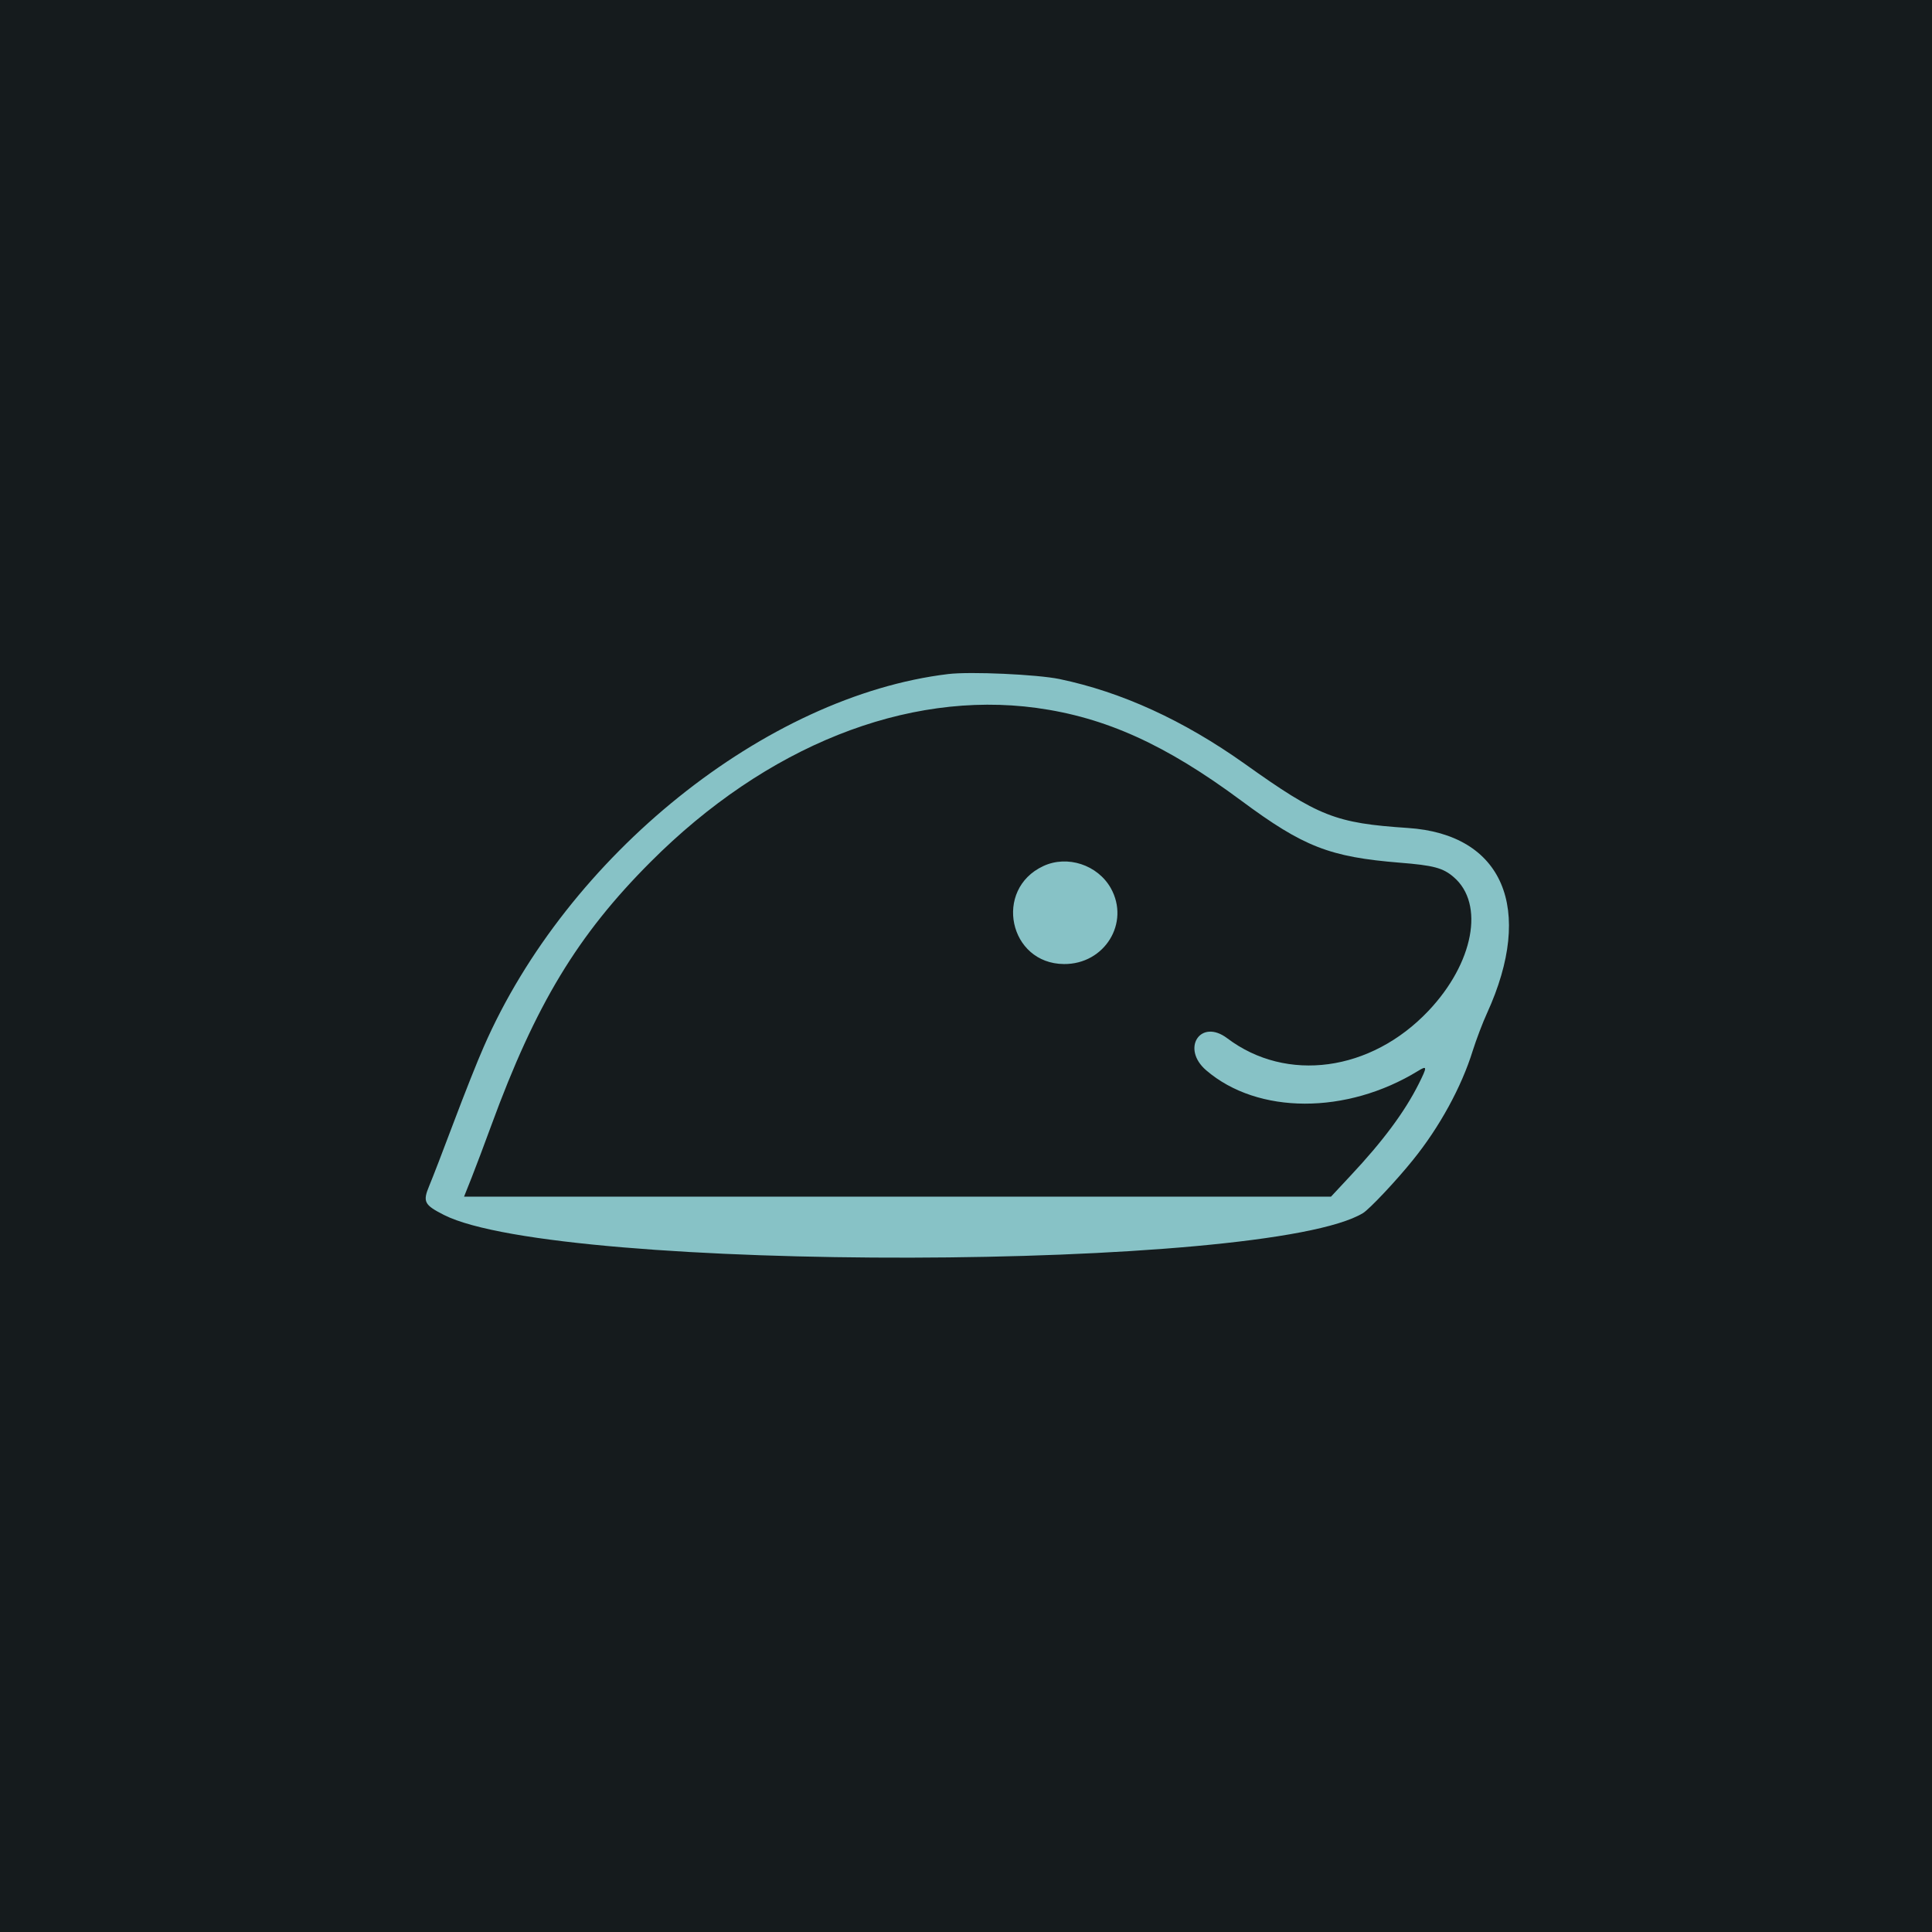
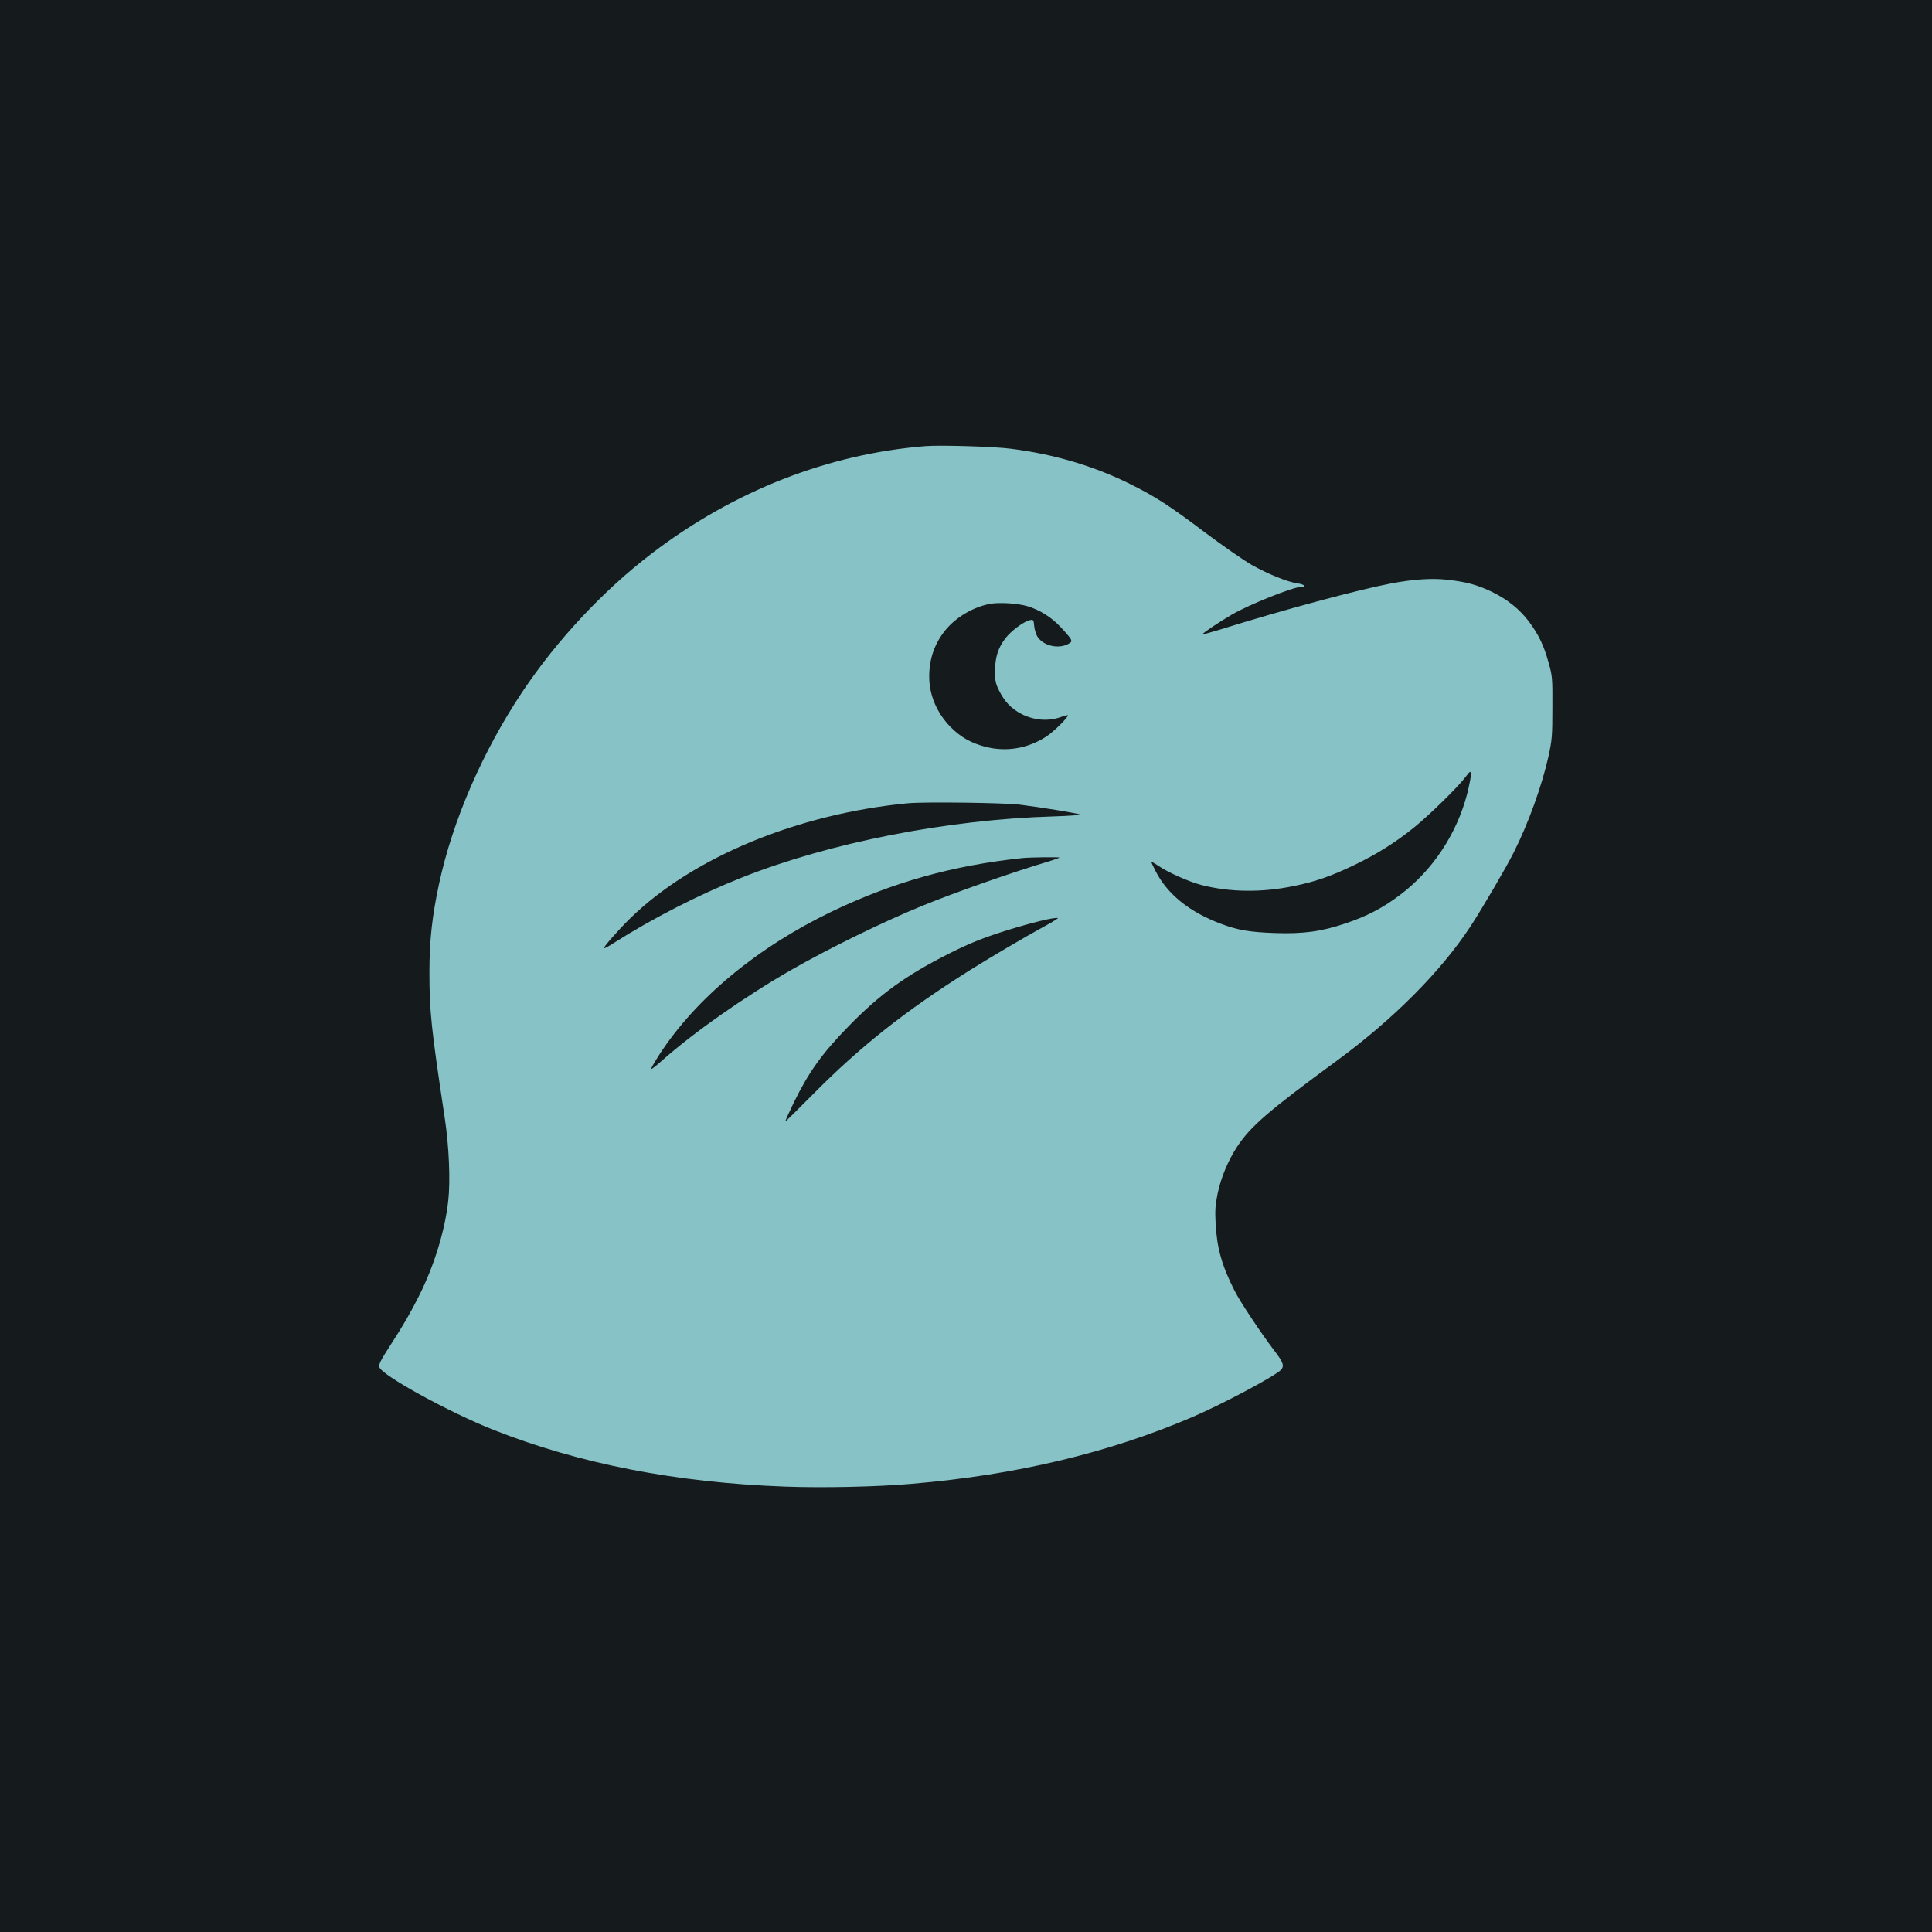
<svg xmlns="http://www.w3.org/2000/svg" width="64" height="64" viewBox="0 0 64 64" role="img" aria-label="SealForge">
  <rect width="64" height="64" fill="#151b1d" />
-   <g transform="translate(13 21.2314) scale(0.05900621) translate(-523 -18)">
-     <g stroke="#87c2c6" stroke-width="0" stroke-linejoin="round">
-       <g id="head-contour" fill="#87c2c6">
-         <path fill-rule="evenodd" d="M835.0 36.6C732.7 48.9 621.1 138.4 574.2 246.0C570.9 253.4 563.4 272.3 557.5 288.0C551.6 303.7 545.4 319.8 543.7 323.8C539.9 332.9 540.8 334.6 552.0 340.3C616.6 372.8 1014.1 372.0 1067.9 339.2C1071.5 337.0 1086.7 320.9 1096.0 309.3C1110.8 291.0 1123.2 268.4 1129.5 248.0C1131.5 241.7 1135.1 232.2 1137.5 227.0C1164.3 168.3 1146.5 126.5 1093.0 123.0C1052.4 120.3 1043.0 116.6 1001.5 87.0C967.0 62.5 932.4 46.7 897.5 39.4C884.8 36.8 847.5 35.1 835.0 36.6ZM884.5 55.6C923.2 60.9 957.0 76.1 999.7 107.8C1034.5 133.6 1049.2 139.3 1088.5 142.5C1107.4 144.0 1112.8 145.4 1118.8 150.6C1136.3 165.6 1130.0 198.9 1104.6 225.7C1072.3 259.8 1025.0 266.2 991.7 241.1C976.7 229.7 965.5 246.8 979.9 259.1C1008.8 283.9 1058.7 284.0 1098.8 259.4C1104.0 256.2 1104.0 257.0 1099.1 266.8C1091.2 282.5 1079.0 298.9 1060.9 318.2L1049.9 330.0H806.5H563.2L567.5 319.2C569.8 313.3 574.8 300.2 578.5 290.0C603.4 222.0 627.0 183.0 668.0 142.0C732.8 77.1 811.4 45.7 884.5 55.6ZM888.4 144.4C860.3 157.5 869.1 199.2 900.0 199.4C922.8 199.6 937.2 176.3 926.3 156.8C918.9 143.7 901.9 138.1 888.4 144.4Z" />
-       </g>
+   <g transform="translate(8 8) scale(0.046875)">
+     <g transform="translate(0,1024) scale(0.1,-0.1)" fill="#87c2c6" id="cove-contour">
+       <path d="M4835 8794 c-689 -55 -1354 -315 -1935 -758 -341 -260 -670 -611 -917 -981 -279 -419 -491 -907 -587 -1355 -49 -228 -68 -399 -68 -625 0 -275 13 -398 107 -1020 32 -209 42 -451 26 -595 -24 -213 -99 -457 -206 -670 -62 -123 -110 -207 -208 -358 -62 -96 -78 -127 -73 -146 14 -57 493 -320 809 -445 606 -239 1288 -372 2056 -400 266 -10 653 -2 901 20 733 62 1389 218 1981 472 217 93 594 295 627 335 22 28 13 52 -47 131 -95 124 -247 353 -284 428 -89 176 -124 300 -133 473 -5 93 -2 133 14 211 24 114 73 232 138 332 96 145 221 253 709 611 394 290 726 622 937 941 78 118 254 418 308 526 104 206 199 470 246 679 25 115 28 143 28 345 1 211 0 224 -27 319 -33 121 -71 199 -138 289 -67 89 -153 158 -264 212 -103 49 -179 70 -317 85 -103 12 -239 3 -392 -26 -232 -44 -758 -185 -1216 -328 -63 -19 -116 -34 -118 -31 -5 4 121 89 206 138 126 73 436 197 494 197 38 0 16 18 -29 24 -71 10 -207 65 -323 130 -56 32 -203 134 -326 226 -253 191 -356 258 -534 346 -253 126 -538 211 -840 249 -119 16 -499 27 -605 19z m718 -1131 c83 -24 168 -76 233 -145 33 -34 66 -73 73 -85 10 -20 8 -24 -20 -39 -68 -34 -168 -12 -211 49 -12 16 -23 51 -26 78 -4 47 -6 48 -31 43 -44 -10 -133 -76 -173 -129 -52 -68 -72 -133 -73 -230 0 -67 4 -89 27 -135 40 -82 88 -132 162 -170 86 -43 183 -52 269 -23 31 11 57 18 57 15 0 -18 -100 -116 -152 -150 -131 -85 -280 -110 -427 -74 -105 27 -181 70 -252 143 -96 99 -149 225 -149 354 0 126 38 234 114 328 77 94 199 165 319 187 65 11 192 3 260 -17z m3108 -1329 c-74 -283 -245 -540 -474 -712 -120 -91 -235 -151 -382 -200 -173 -59 -301 -76 -505 -69 -175 6 -261 21 -375 64 -225 83 -383 211 -466 375 -16 31 -29 60 -29 63 0 3 21 -8 46 -25 69 -48 220 -115 309 -138 200 -51 426 -54 651 -7 154 31 265 70 431 150 154 74 290 159 418 263 105 84 310 285 363 355 35 46 37 47 40 23 2 -14 -11 -78 -27 -142z m-3161 -74 c141 -17 404 -60 425 -69 11 -4 -69 -10 -190 -14 -748 -22 -1581 -186 -2199 -432 -298 -118 -631 -288 -906 -463 -35 -23 -66 -39 -69 -37 -6 6 100 127 181 207 441 434 1185 743 1966 818 114 11 684 4 792 -10z m280 -374 c0 -2 -33 -14 -72 -26 -254 -75 -668 -221 -898 -315 -278 -114 -658 -300 -922 -451 -327 -187 -691 -442 -916 -642 -40 -36 -75 -63 -77 -60 -3 2 23 47 56 99 258 399 691 759 1221 1014 434 208 852 325 1348 378 50 5 260 8 260 3z m-25 -439 c-11 -8 -51 -31 -90 -52 -127 -69 -378 -217 -515 -303 -461 -290 -777 -540 -1119 -886 -101 -102 -185 -185 -187 -183 -2 2 25 62 60 134 104 212 199 346 386 537 219 225 404 359 705 511 132 67 227 106 355 148 161 53 357 105 405 106 19 1 19 1 0 -12z" fill-rule="evenodd" />
    </g>
  </g>
</svg>
